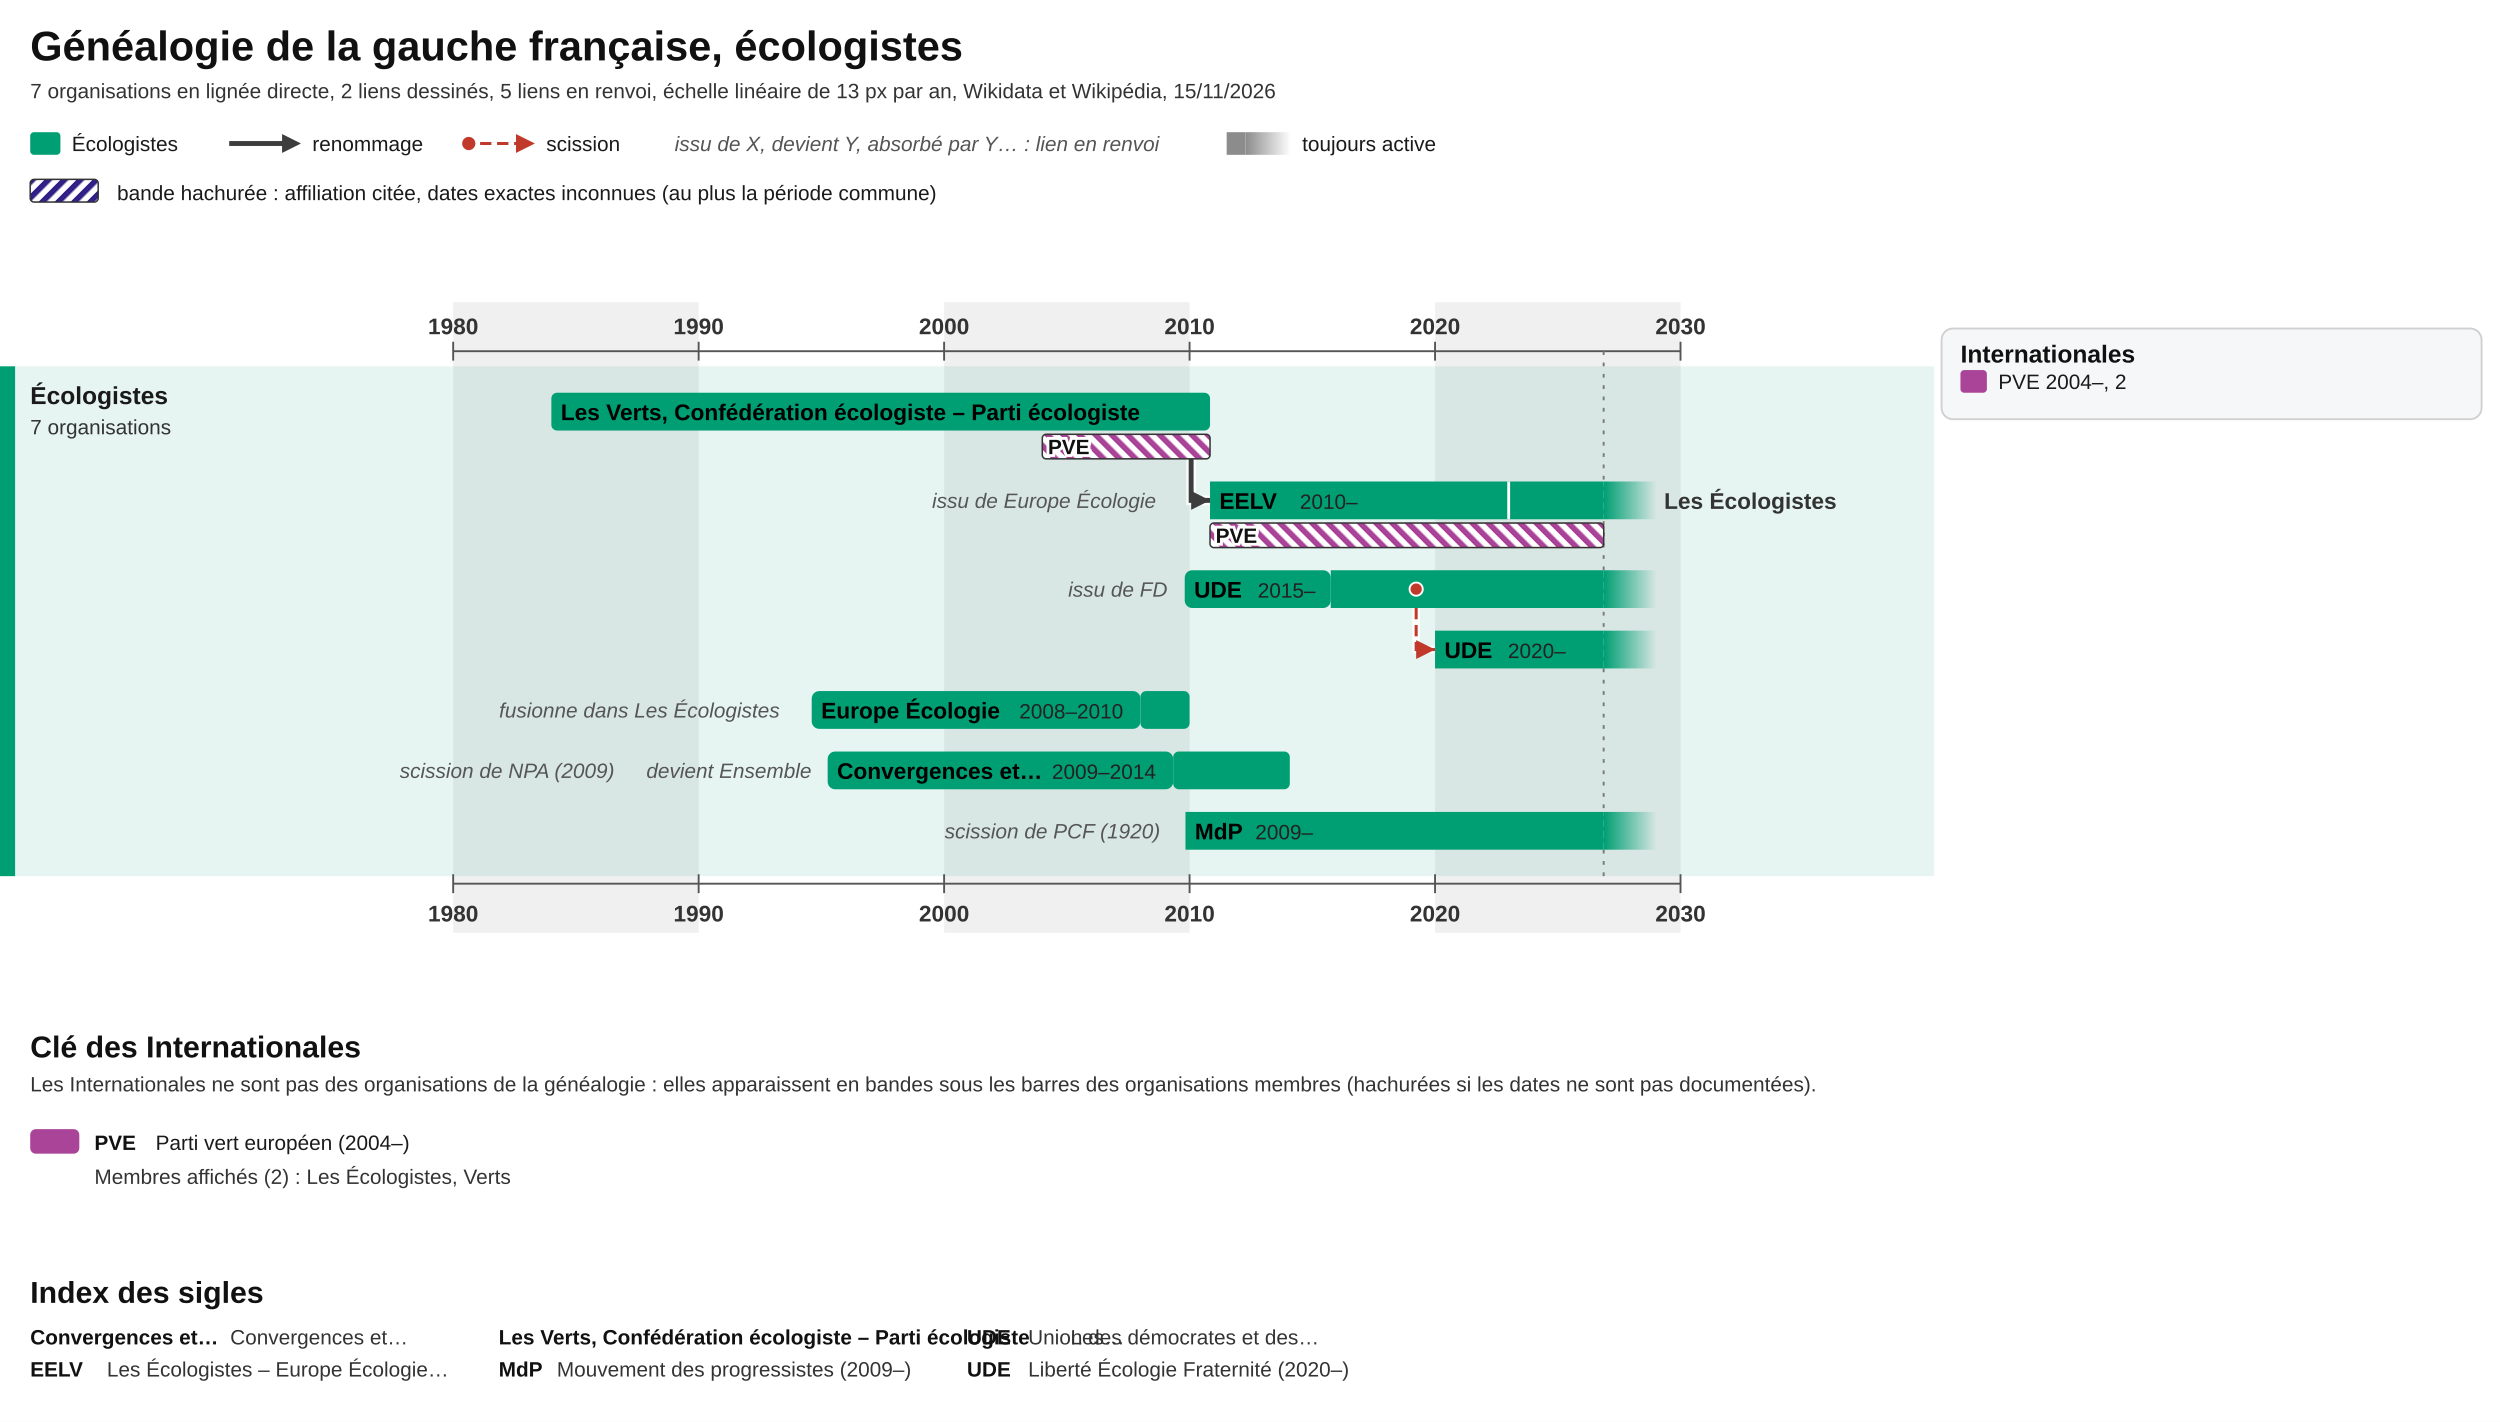
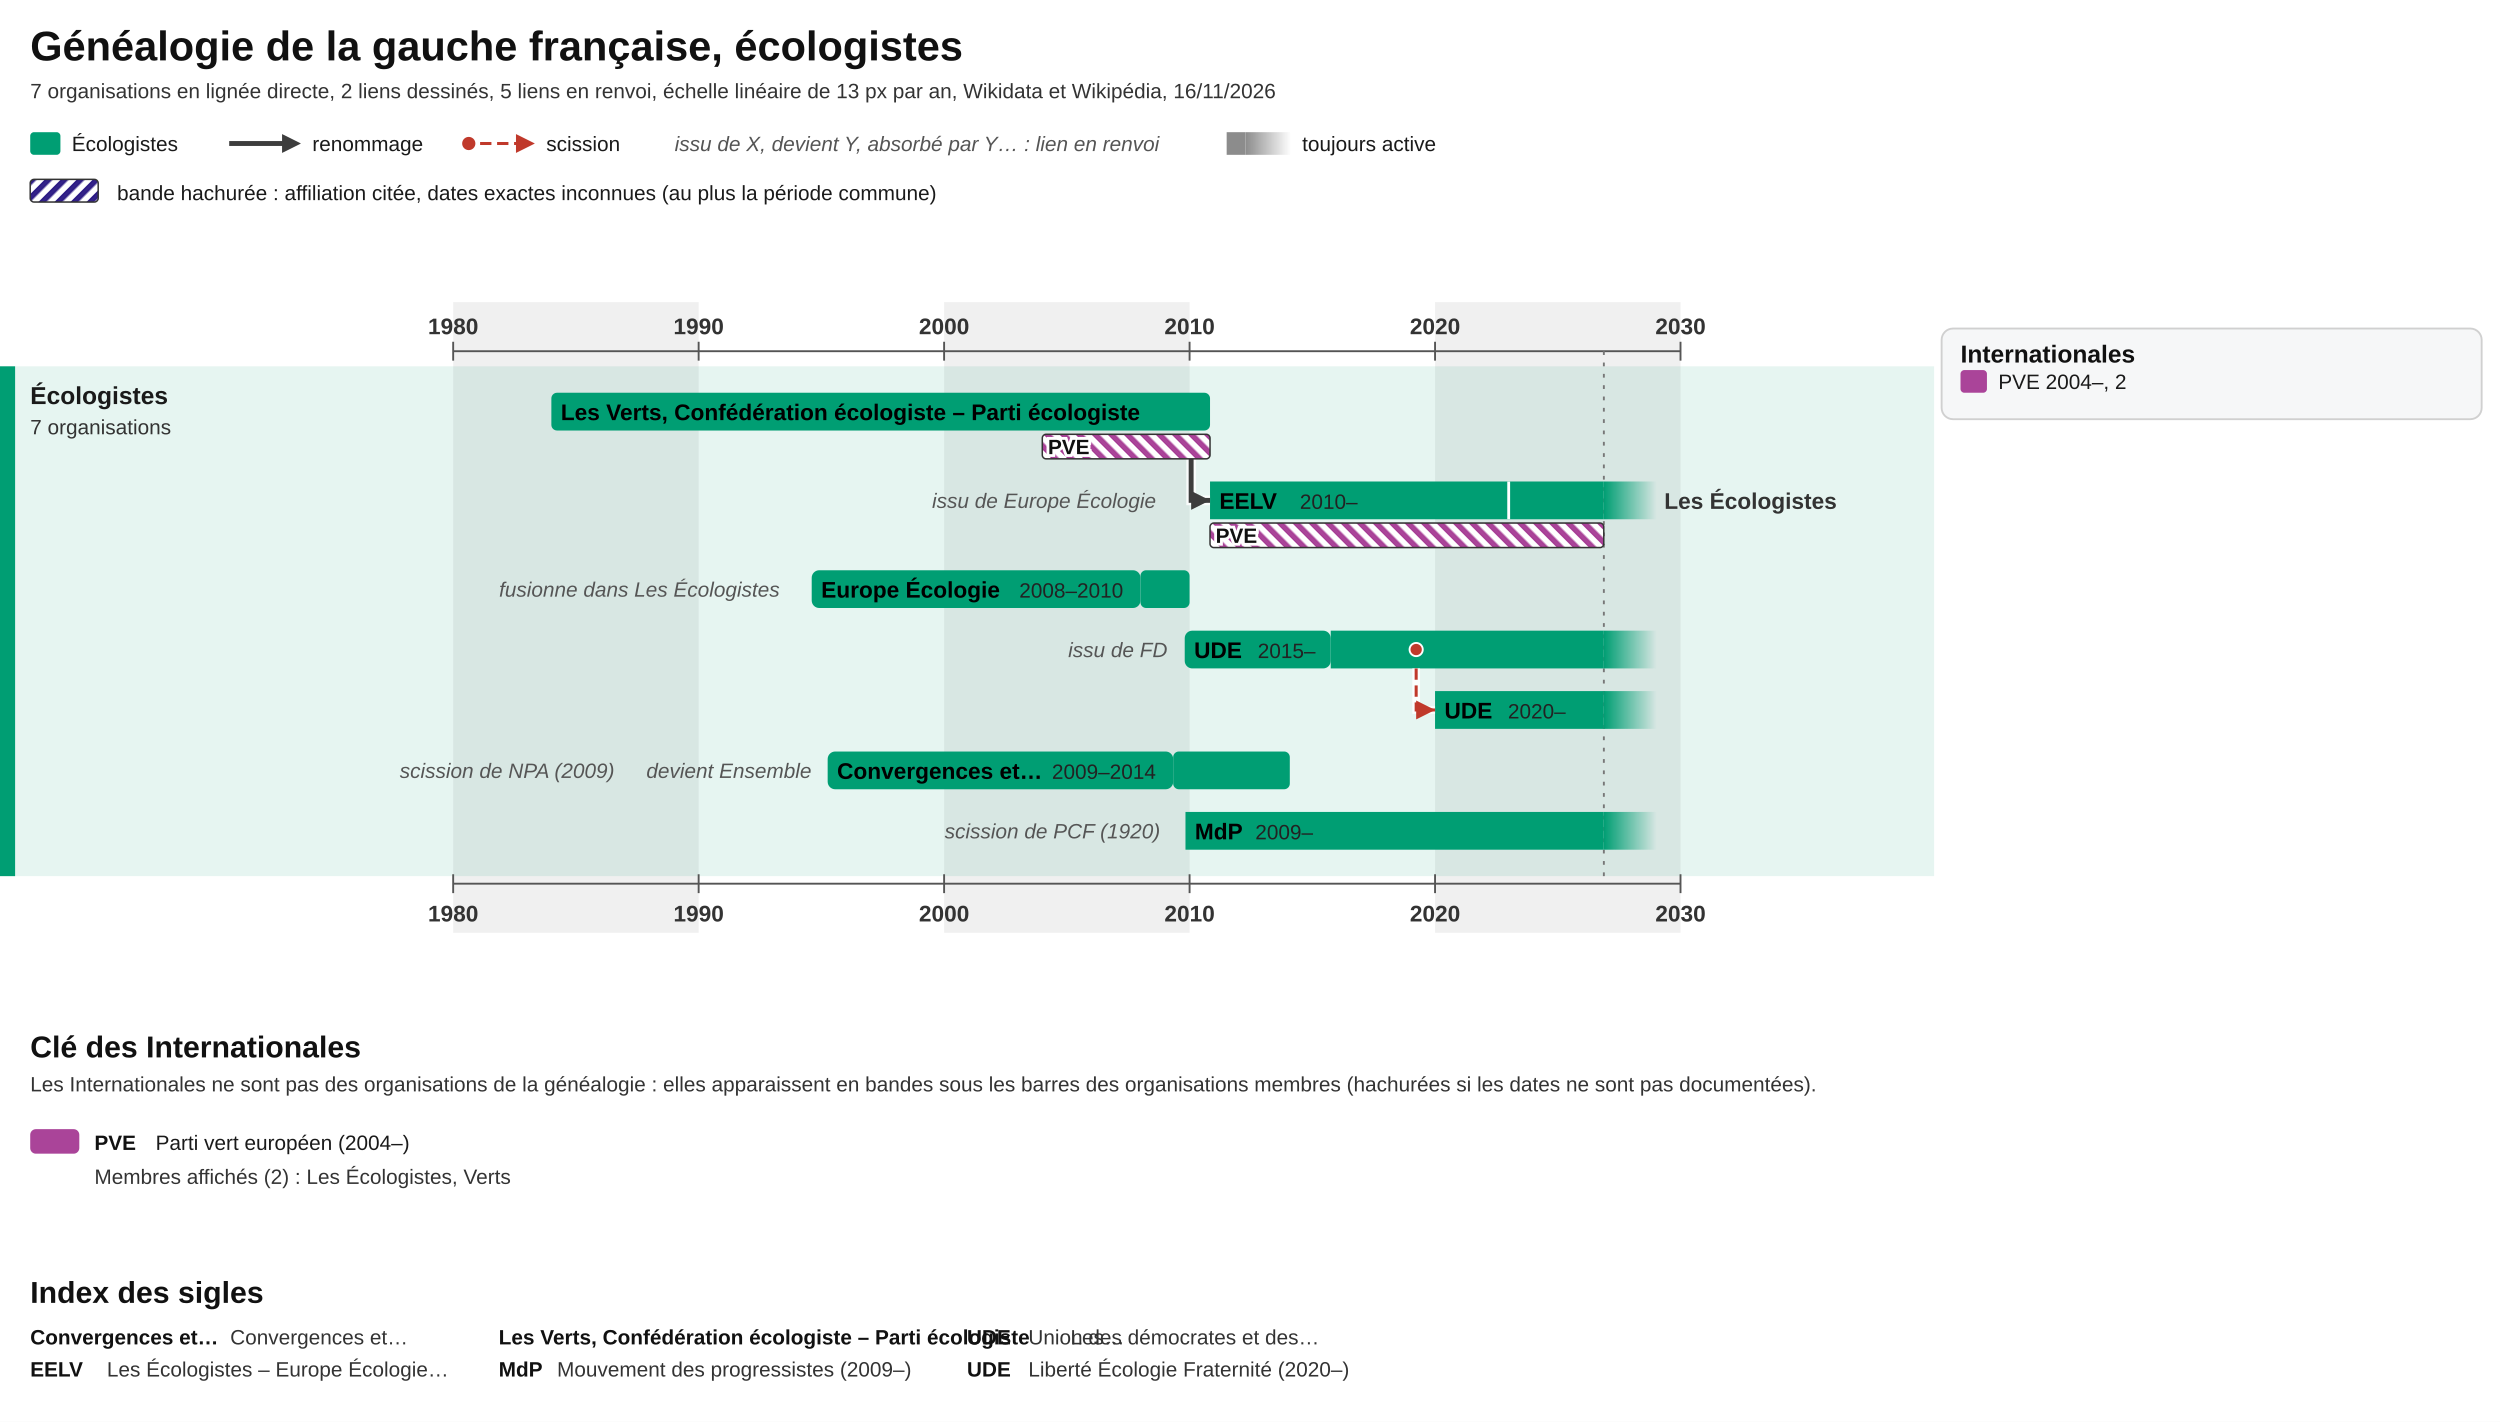
- <svg xmlns="http://www.w3.org/2000/svg" id="arbre" width="1324" height="753" viewBox="0 0 1324 753" data-x0="240" data-t0="1980" data-ppa="13.0" data-aujourdhui="2026.8717" data-min-w="6" data-seuil-annees="40" data-seuil-voies="2" data-seuil-rangs="6" data-cassure="" data-cassure-px="44" data-degrade="28" data-n-barres="7" data-vue-famille="oui" font-family="Arial, Helvetica, sans-serif">
+ <svg xmlns="http://www.w3.org/2000/svg" id="arbre" width="1324" height="753" viewBox="0 0 1324 753" data-x0="240" data-t0="1980" data-ppa="13.0" data-aujourdhui="2026.8744" data-min-w="6" data-seuil-annees="40" data-seuil-voies="2" data-seuil-rangs="6" data-cassure="" data-cassure-px="44" data-degrade="28" data-n-barres="7" data-vue-famille="oui" font-family="Arial, Helvetica, sans-serif">
  <defs>
+     <linearGradient id="g-009E73">
+       <stop offset="0" stop-color="#009E73" />
+       <stop offset="1" stop-color="#009E73" stop-opacity="0" />
+     </linearGradient>
    <linearGradient id="g-8C8C8C">
      <stop offset="0" stop-color="#8C8C8C" />
      <stop offset="1" stop-color="#8C8C8C" stop-opacity="0" />
-     </linearGradient>
-     <linearGradient id="g-009E73">
-       <stop offset="0" stop-color="#009E73" />
-       <stop offset="1" stop-color="#009E73" stop-opacity="0" />
    </linearGradient>
    <pattern id="h-332288" width="6" height="6" patternUnits="userSpaceOnUse" patternTransform="rotate(45)">
      <rect width="6" height="6" fill="#FFFFFF" />
      <rect width="3" height="6" fill="#332288" />
    </pattern>
    <pattern id="h-AA4499-m" width="6" height="6" patternUnits="userSpaceOnUse" patternTransform="rotate(-45)">
      <rect width="6" height="6" fill="#FFFFFF" />
      <rect width="3" height="6" fill="#AA4499" />
    </pattern>
  </defs>
  <rect width="1324" height="753" fill="#FFFFFF" />
  <g class="voie" data-voie="0" data-cle="écologistes">
    <rect class="fond-voie" x="0" y="194.0" width="1024.3" height="270.0" fill="#E6F5F1" />
    <rect class="bord-voie" x="0" y="194.0" width="8" height="270.0" fill="#009E73" />
    <text x="16.0" y="214.0" font-size="13" font-family="Arial, Helvetica, sans-serif" font-weight="bold" fill="#1A1A1A" text-anchor="start" class="voie-t">Écologistes</text>
    <text x="16.0" y="230.0" font-size="11" font-family="Arial, Helvetica, sans-serif" fill="#333333" text-anchor="start" class="voie-t">7 organisations</text>
  </g>
  <rect class="bande-decennie" x="240.0" y="160.0" width="130.0" height="334.0" fill="#000000" fill-opacity="0.06" />
  <rect class="bande-decennie" x="500.0" y="160.0" width="130.0" height="334.0" fill="#000000" fill-opacity="0.06" />
  <rect class="bande-decennie" x="760.0" y="160.0" width="130.0" height="334.0" fill="#000000" fill-opacity="0.06" />
  <g class="axe-haut">
    <line x1="240.0" x2="890.0" y1="186.0" y2="186.0" stroke="#555555" />
    <line x1="240.0" x2="240.0" y1="181.0" y2="191.0" stroke="#555555" />
    <text x="240.0" y="177.0" font-size="12" font-family="Arial, Helvetica, sans-serif" font-weight="bold" fill="#333333" text-anchor="middle" class="axe-t">1980</text>
    <line x1="370.0" x2="370.0" y1="181.0" y2="191.0" stroke="#555555" />
    <text x="370.0" y="177.0" font-size="12" font-family="Arial, Helvetica, sans-serif" font-weight="bold" fill="#333333" text-anchor="middle" class="axe-t">1990</text>
    <line x1="500.0" x2="500.0" y1="181.0" y2="191.0" stroke="#555555" />
    <text x="500.0" y="177.0" font-size="12" font-family="Arial, Helvetica, sans-serif" font-weight="bold" fill="#333333" text-anchor="middle" class="axe-t">2000</text>
    <line x1="630.0" x2="630.0" y1="181.0" y2="191.0" stroke="#555555" />
    <text x="630.0" y="177.0" font-size="12" font-family="Arial, Helvetica, sans-serif" font-weight="bold" fill="#333333" text-anchor="middle" class="axe-t">2010</text>
    <line x1="760.0" x2="760.0" y1="181.0" y2="191.0" stroke="#555555" />
    <text x="760.0" y="177.0" font-size="12" font-family="Arial, Helvetica, sans-serif" font-weight="bold" fill="#333333" text-anchor="middle" class="axe-t">2020</text>
    <line x1="890.0" x2="890.0" y1="181.0" y2="191.0" stroke="#555555" />
    <text x="890.0" y="177.0" font-size="12" font-family="Arial, Helvetica, sans-serif" font-weight="bold" fill="#333333" text-anchor="middle" class="axe-t">2030</text>
  </g>
  <g class="axe-bas">
    <line x1="240.0" x2="890.0" y1="468.0" y2="468.0" stroke="#555555" />
    <line x1="240.0" x2="240.0" y1="463.0" y2="473.0" stroke="#555555" />
    <text x="240.0" y="488.0" font-size="12" font-family="Arial, Helvetica, sans-serif" font-weight="bold" fill="#333333" text-anchor="middle" class="axe-t">1980</text>
    <line x1="370.0" x2="370.0" y1="463.0" y2="473.0" stroke="#555555" />
    <text x="370.0" y="488.0" font-size="12" font-family="Arial, Helvetica, sans-serif" font-weight="bold" fill="#333333" text-anchor="middle" class="axe-t">1990</text>
    <line x1="500.0" x2="500.0" y1="463.0" y2="473.0" stroke="#555555" />
    <text x="500.0" y="488.0" font-size="12" font-family="Arial, Helvetica, sans-serif" font-weight="bold" fill="#333333" text-anchor="middle" class="axe-t">2000</text>
    <line x1="630.0" x2="630.0" y1="463.0" y2="473.0" stroke="#555555" />
    <text x="630.0" y="488.0" font-size="12" font-family="Arial, Helvetica, sans-serif" font-weight="bold" fill="#333333" text-anchor="middle" class="axe-t">2010</text>
    <line x1="760.0" x2="760.0" y1="463.0" y2="473.0" stroke="#555555" />
    <text x="760.0" y="488.0" font-size="12" font-family="Arial, Helvetica, sans-serif" font-weight="bold" fill="#333333" text-anchor="middle" class="axe-t">2020</text>
    <line x1="890.0" x2="890.0" y1="463.0" y2="473.0" stroke="#555555" />
    <text x="890.0" y="488.0" font-size="12" font-family="Arial, Helvetica, sans-serif" font-weight="bold" fill="#333333" text-anchor="middle" class="axe-t">2030</text>
  </g>
-   <line x1="849.3" x2="849.3" y1="186.0" y2="468.0" stroke="#777777" stroke-dasharray="2 4" />
+   <line x1="849.4" x2="849.4" y1="186.0" y2="468.0" stroke="#777777" stroke-dasharray="2 4" />
  <g class="contenu-voie" data-voie="0">
    <g class="org" data-id="Q743390" data-intl="Q950179" data-recherche="verts les verts">
      <rect class="barre" data-id="Q743390" data-debut="1984.0000" data-fin="2010.8333" data-statut="fin_connue" data-majeure="oui" x="292.00" y="208.00" width="348.83" height="20" rx="3" fill="#009E73" />
    </g>
    <g class="org" data-id="Q613786" data-intl="Q950179" data-recherche="les ecologistes les ecologistes – europe ecologie les verts">
-       <rect class="barre" data-id="Q613786" data-debut="2010.8333" data-fin="actif" data-statut="actif_valide" data-majeure="oui" x="640.83" y="255.00" width="208.50" height="20" rx="0" fill="#009E73" />
-       <rect class="fin-ouverte" x="849.33" y="255.00" width="28.00" height="20" fill="url(#g-009E73)" />
+       <rect class="barre" data-id="Q613786" data-debut="2010.8333" data-fin="actif" data-statut="actif_valide" data-majeure="oui" x="640.83" y="255.00" width="208.53" height="20" rx="0" fill="#009E73" />
+       <rect class="fin-ouverte" x="849.37" y="255.00" width="28.00" height="20" fill="url(#g-009E73)" />
+     </g>
+     <g class="org" data-id="Q557045" data-intl="" data-recherche="europe ecologie europe ecologie">
+       <rect class="barre" data-id="Q557045" data-debut="2008.0000" data-fin="2010.0000" data-statut="fin_connue" data-majeure="" x="604.00" y="302.00" width="26.00" height="20" rx="3" fill="#009E73" />
    </g>
    <g class="org" data-id="Q21055512" data-intl="" data-recherche="ude (2015) union des democrates et des ecologistes">
-       <rect class="barre" data-id="Q21055512" data-debut="2015.7500" data-fin="actif" data-statut="actif_valide" data-majeure="oui" x="704.75" y="302.00" width="144.58" height="20" rx="0" fill="#009E73" />
-       <rect class="fin-ouverte" x="849.33" y="302.00" width="28.00" height="20" fill="url(#g-009E73)" />
+       <rect class="barre" data-id="Q21055512" data-debut="2015.7500" data-fin="actif" data-statut="actif_valide" data-majeure="oui" x="704.75" y="334.00" width="144.62" height="20" rx="0" fill="#009E73" />
+       <rect class="fin-ouverte" x="849.37" y="334.00" width="28.00" height="20" fill="url(#g-009E73)" />
    </g>
    <g class="org" data-id="Q86998495" data-intl="" data-recherche="ude (2020) liberte ecologie fraternite">
-       <rect class="barre" data-id="Q86998495" data-debut="2020.0000" data-fin="actif" data-statut="actif_valide" data-majeure="oui" x="760.00" y="334.00" width="89.33" height="20" rx="0" fill="#009E73" />
-       <rect class="fin-ouverte" x="849.33" y="334.00" width="28.00" height="20" fill="url(#g-009E73)" />
-     </g>
-     <g class="org" data-id="Q557045" data-intl="" data-recherche="europe ecologie europe ecologie">
-       <rect class="barre" data-id="Q557045" data-debut="2008.0000" data-fin="2010.0000" data-statut="fin_connue" data-majeure="" x="604.00" y="366.00" width="26.00" height="20" rx="3" fill="#009E73" />
+       <rect class="barre" data-id="Q86998495" data-debut="2020.0000" data-fin="actif" data-statut="actif_valide" data-majeure="oui" x="760.00" y="366.00" width="89.37" height="20" rx="0" fill="#009E73" />
+       <rect class="fin-ouverte" x="849.37" y="366.00" width="28.00" height="20" fill="url(#g-009E73)" />
    </g>
    <g class="org" data-id="Q2996386" data-intl="" data-recherche="convergences et… convergences et alternative">
      <rect class="barre" data-id="Q2996386" data-debut="2009.3333" data-fin="2014.0833" data-statut="fin_connue" data-majeure="" x="621.33" y="398.00" width="61.75" height="20" rx="3" fill="#009E73" />
    </g>
    <g class="org" data-id="Q3326849" data-intl="" data-recherche="mdp mouvement des progressistes">
-       <rect class="barre" data-id="Q3326849" data-debut="2009.8333" data-fin="actif" data-statut="actif_valide" data-majeure="oui" x="627.83" y="430.00" width="221.50" height="20" rx="0" fill="#009E73" />
-       <rect class="fin-ouverte" x="849.33" y="430.00" width="28.00" height="20" fill="url(#g-009E73)" />
+       <rect class="barre" data-id="Q3326849" data-debut="2009.8333" data-fin="actif" data-statut="actif_valide" data-majeure="oui" x="627.83" y="430.00" width="221.53" height="20" rx="0" fill="#009E73" />
+       <rect class="fin-ouverte" x="849.37" y="430.00" width="28.00" height="20" fill="url(#g-009E73)" />
    </g>
  </g>
  <g class="liens">
    <g class="lien" data-a="Q743390" data-b="Q613786" data-rel="renommage" data-annees="0.77" data-voies="0" data-rangs="1" data-majeur="" data-va="0" data-vb="0">
      <path class="halo geo" d="M630.83 243.00 L630.83 265.00 L640.83 265.00" data-geo="[[630.83, 243.0, 0], [630.83, 265.0, 0], [640.83, 265.0, 0]]" fill="none" stroke="#FFFFFF" stroke-width="5.1" stroke-opacity="0.85" />
      <path class="trait geo" d="M630.83 243.00 L630.83 265.00 L640.83 265.00" data-geo="[[630.83, 243.0, 0], [630.83, 265.0, 0], [640.83, 265.0, 0]]" fill="none" stroke="#3D3D3D" stroke-width="2.6" />
      <polygon class="fleche geo" data-geo="[[640.83, 265.0, 0], [630.83, 260.0, 0], [630.83, 270.0, 0]]" points="640.83,265.00 630.83,260.00 630.83,270.00" fill="#3D3D3D" />
    </g>
    <g class="lien" data-a="Q21055512" data-b="Q86998495" data-rel="scission" data-annees="0.77" data-voies="0" data-rangs="1" data-majeur="" data-va="0" data-vb="0">
-       <path class="halo geo" d="M750.00 322.00 L750.00 344.00 L760.00 344.00" data-geo="[[750.0, 322.0, 0], [750.0, 344.0, 0], [760.0, 344.0, 0]]" fill="none" stroke="#FFFFFF" stroke-width="4.1" stroke-opacity="0.85" />
-       <path class="trait geo" d="M750.00 322.00 L750.00 344.00 L760.00 344.00" data-geo="[[750.0, 322.0, 0], [750.0, 344.0, 0], [760.0, 344.0, 0]]" fill="none" stroke="#C0392B" stroke-width="1.6" stroke-dasharray="6 3" />
-       <polygon class="fleche geo" data-geo="[[760.0, 344.0, 0], [750.0, 339.0, 0], [750.0, 349.0, 0]]" points="760.00,344.00 750.00,339.00 750.00,349.00" fill="#C0392B" />
-       <circle class="marque-scission geo-c" cx="750.00" cy="312.00" r="3.5" fill="#C0392B" stroke="#FFFFFF" stroke-width="1" data-voie="0" />
+       <path class="halo geo" d="M750.00 354.00 L750.00 376.00 L760.00 376.00" data-geo="[[750.0, 354.0, 0], [750.0, 376.0, 0], [760.0, 376.0, 0]]" fill="none" stroke="#FFFFFF" stroke-width="4.1" stroke-opacity="0.85" />
+       <path class="trait geo" d="M750.00 354.00 L750.00 376.00 L760.00 376.00" data-geo="[[750.0, 354.0, 0], [750.0, 376.0, 0], [760.0, 376.0, 0]]" fill="none" stroke="#C0392B" stroke-width="1.6" stroke-dasharray="6 3" />
+       <polygon class="fleche geo" data-geo="[[760.0, 376.0, 0], [750.0, 371.0, 0], [750.0, 381.0, 0]]" points="760.00,376.00 750.00,371.00 750.00,381.00" fill="#C0392B" />
+       <circle class="marque-scission geo-c" cx="750.00" cy="344.00" r="3.5" fill="#C0392B" stroke="#FFFFFF" stroke-width="1" data-voie="0" />
    </g>
  </g>
  <g class="contenu-voie" data-voie="0">
    <g class="org org-haut" data-id="Q743390" data-intl="Q950179" data-recherche="verts les verts">
      <g class="bande" data-intl="Q950179" data-parti="Q743390" data-certitude="a_documenter">
        <rect class="bande-r" x="552.00" y="230.00" width="88.83" height="13" rx="2" fill="url(#h-AA4499-m)" stroke="#333333" stroke-width="0.8" data-bbox="552.00,230.00,88.83,13" />
        <text x="555.0" y="240.5" font-size="11" font-family="Arial, Helvetica, sans-serif" font-weight="bold" fill="#111111" text-anchor="start" class="bande-t" data-bbox="555.00,231.00,26.42,12" stroke="#FFFFFF" stroke-width="3" paint-order="stroke">PVE</text>
      </g>
      <rect class="tag" data-id="Q743390" data-dedans="oui" x="292.00" y="208.00" width="348.83" height="20" fill="none" data-bbox="292.00,208.00,348.83,20" />
      <text x="297.0" y="222.5" font-size="12" font-family="Arial, Helvetica, sans-serif" font-weight="bold" fill="#000000" text-anchor="start" class="tag-t" data-org="Q743390" data-bbox="297.00,211.50,323.60,13">Les Verts, Confédération écologiste – Parti écologiste</text>
    </g>
    <g class="org org-haut" data-id="Q613786" data-intl="Q950179" data-recherche="les ecologistes les ecologistes – europe ecologie les verts">
      <g class="bande" data-intl="Q950179" data-parti="Q613786" data-certitude="a_documenter">
-         <rect class="bande-r" x="640.83" y="277.00" width="208.50" height="13" rx="2" fill="url(#h-AA4499-m)" stroke="#333333" stroke-width="0.8" data-bbox="640.83,277.00,208.50,13" />
+         <rect class="bande-r" x="640.83" y="277.00" width="208.53" height="13" rx="2" fill="url(#h-AA4499-m)" stroke="#333333" stroke-width="0.8" data-bbox="640.83,277.00,208.53,13" />
        <text x="643.8" y="287.5" font-size="11" font-family="Arial, Helvetica, sans-serif" font-weight="bold" fill="#111111" text-anchor="start" class="bande-t" data-bbox="643.83,278.00,26.42,12" stroke="#FFFFFF" stroke-width="3" paint-order="stroke">PVE</text>
      </g>
-       <rect class="tag" data-id="Q613786" data-dedans="oui" x="640.83" y="255.00" width="208.50" height="20" fill="none" data-bbox="640.83,255.00,208.50,20" />
+       <rect class="tag" data-id="Q613786" data-dedans="oui" x="640.83" y="255.00" width="208.53" height="20" fill="none" data-bbox="640.83,255.00,208.53,20" />
      <text x="645.8" y="269.5" font-size="12" font-family="Arial, Helvetica, sans-serif" font-weight="bold" fill="#000000" text-anchor="start" class="tag-t" data-org="Q613786" data-bbox="645.83,258.50,37.52,13">EELV</text>
      <text x="688.4" y="269.5" font-size="11" font-family="Arial, Helvetica, sans-serif" fill="#222222" text-anchor="start" class="tag-t" data-org="Q613786" data-bbox="688.35,259.50,33.68,12">2010–</text>
      <line class="nom-trait" x1="799.00" x2="799.00" y1="255.00" y2="275.00" stroke="#FFFFFF" stroke-width="1.5" />
-       <text x="881.3" y="269.5" font-size="12" font-family="Arial, Helvetica, sans-serif" font-weight="bold" fill="#333333" text-anchor="start" class="nom-t" data-org="Q613786" data-apres="oui" data-bbox="881.33,258.50,99.92,13">Les Écologistes</text>
+       <text x="881.4" y="269.5" font-size="12" font-family="Arial, Helvetica, sans-serif" font-weight="bold" fill="#333333" text-anchor="start" class="nom-t" data-org="Q613786" data-apres="oui" data-bbox="881.37,258.50,99.92,13">Les Écologistes</text>
      <text x="493.6" y="269.0" font-size="11" font-family="Arial, Helvetica, sans-serif" font-style="italic" fill="#555555" class="renvoi" data-org="Q613786" data-a="Q557045" data-b="Q613786" data-bbox="493.55,258.00,128.28,13">issu de Europe Écologie</text>
    </g>
+     <g class="org org-haut" data-id="Q557045" data-intl="" data-recherche="europe ecologie europe ecologie">
+       <rect class="tag-fond" x="429.88" y="302.00" width="174.12" height="20" rx="4" fill="#009E73" />
+       <rect class="tag" data-id="Q557045" data-dedans="" x="429.88" y="302.00" width="174.12" height="20" fill="none" data-bbox="429.88,302.00,174.12,20" />
+       <text x="434.9" y="316.5" font-size="12" font-family="Arial, Helvetica, sans-serif" font-weight="bold" fill="#000000" text-anchor="start" class="tag-t" data-org="Q557045" data-bbox="434.88,305.50,99.92,13">Europe Écologie</text>
+       <text x="539.8" y="316.5" font-size="11" font-family="Arial, Helvetica, sans-serif" fill="#222222" text-anchor="start" class="tag-t" data-org="Q557045" data-bbox="539.80,306.50,59.20,12">2008–2010</text>
+       <text x="264.3" y="316.0" font-size="11" font-family="Arial, Helvetica, sans-serif" font-style="italic" fill="#555555" class="renvoi" data-org="Q557045" data-a="Q557045" data-b="Q613786" data-bbox="264.28,305.00,162.60,13">fusionne dans Les Écologistes</text>
+     </g>
    <g class="org org-haut" data-id="Q21055512" data-intl="" data-recherche="ude (2015) union des democrates et des ecologistes">
-       <rect class="tag-fond" x="627.43" y="302.00" width="77.32" height="20" rx="4" fill="#009E73" />
-       <rect class="tag" data-id="Q21055512" data-dedans="" x="627.43" y="302.00" width="77.32" height="20" fill="none" data-bbox="627.43,302.00,77.32,20" />
-       <text x="632.4" y="316.5" font-size="12" font-family="Arial, Helvetica, sans-serif" font-weight="bold" fill="#000000" text-anchor="start" class="tag-t" data-org="Q21055512" data-bbox="632.43,305.50,28.64,13">UDE</text>
-       <text x="666.1" y="316.5" font-size="11" font-family="Arial, Helvetica, sans-serif" fill="#222222" text-anchor="start" class="tag-t" data-org="Q21055512" data-bbox="666.07,306.50,33.68,12">2015–</text>
-       <text x="565.7" y="316.0" font-size="11" font-family="Arial, Helvetica, sans-serif" font-style="italic" fill="#555555" class="renvoi" data-org="Q21055512" data-a="Q18744486" data-b="Q21055512" data-bbox="565.67,305.00,58.76,13">issu de FD</text>
+       <rect class="tag-fond" x="627.43" y="334.00" width="77.32" height="20" rx="4" fill="#009E73" />
+       <rect class="tag" data-id="Q21055512" data-dedans="" x="627.43" y="334.00" width="77.32" height="20" fill="none" data-bbox="627.43,334.00,77.32,20" />
+       <text x="632.4" y="348.5" font-size="12" font-family="Arial, Helvetica, sans-serif" font-weight="bold" fill="#000000" text-anchor="start" class="tag-t" data-org="Q21055512" data-bbox="632.43,337.50,28.64,13">UDE</text>
+       <text x="666.1" y="348.5" font-size="11" font-family="Arial, Helvetica, sans-serif" fill="#222222" text-anchor="start" class="tag-t" data-org="Q21055512" data-bbox="666.07,338.50,33.68,12">2015–</text>
+       <text x="565.7" y="348.0" font-size="11" font-family="Arial, Helvetica, sans-serif" font-style="italic" fill="#555555" class="renvoi" data-org="Q21055512" data-a="Q18744486" data-b="Q21055512" data-bbox="565.67,337.00,58.76,13">issu de FD</text>
    </g>
    <g class="org org-haut" data-id="Q86998495" data-intl="" data-recherche="ude (2020) liberte ecologie fraternite">
-       <rect class="tag" data-id="Q86998495" data-dedans="oui" x="760.00" y="334.00" width="89.33" height="20" fill="none" data-bbox="760.00,334.00,89.33,20" />
-       <text x="765.0" y="348.5" font-size="12" font-family="Arial, Helvetica, sans-serif" font-weight="bold" fill="#000000" text-anchor="start" class="tag-t" data-org="Q86998495" data-bbox="765.00,337.50,28.64,13">UDE</text>
-       <text x="798.6" y="348.5" font-size="11" font-family="Arial, Helvetica, sans-serif" fill="#222222" text-anchor="start" class="tag-t" data-org="Q86998495" data-bbox="798.64,338.50,33.68,12">2020–</text>
-     </g>
-     <g class="org org-haut" data-id="Q557045" data-intl="" data-recherche="europe ecologie europe ecologie">
-       <rect class="tag-fond" x="429.88" y="366.00" width="174.12" height="20" rx="4" fill="#009E73" />
-       <rect class="tag" data-id="Q557045" data-dedans="" x="429.88" y="366.00" width="174.12" height="20" fill="none" data-bbox="429.88,366.00,174.12,20" />
-       <text x="434.9" y="380.5" font-size="12" font-family="Arial, Helvetica, sans-serif" font-weight="bold" fill="#000000" text-anchor="start" class="tag-t" data-org="Q557045" data-bbox="434.88,369.50,99.92,13">Europe Écologie</text>
-       <text x="539.8" y="380.5" font-size="11" font-family="Arial, Helvetica, sans-serif" fill="#222222" text-anchor="start" class="tag-t" data-org="Q557045" data-bbox="539.80,370.50,59.20,12">2008–2010</text>
-       <text x="264.3" y="380.0" font-size="11" font-family="Arial, Helvetica, sans-serif" font-style="italic" fill="#555555" class="renvoi" data-org="Q557045" data-a="Q557045" data-b="Q613786" data-bbox="264.28,369.00,162.60,13">fusionne dans Les Écologistes</text>
+       <rect class="tag" data-id="Q86998495" data-dedans="oui" x="760.00" y="366.00" width="89.37" height="20" fill="none" data-bbox="760.00,366.00,89.37,20" />
+       <text x="765.0" y="380.5" font-size="12" font-family="Arial, Helvetica, sans-serif" font-weight="bold" fill="#000000" text-anchor="start" class="tag-t" data-org="Q86998495" data-bbox="765.00,369.50,28.64,13">UDE</text>
+       <text x="798.6" y="380.5" font-size="11" font-family="Arial, Helvetica, sans-serif" fill="#222222" text-anchor="start" class="tag-t" data-org="Q86998495" data-bbox="798.64,370.50,33.68,12">2020–</text>
    </g>
    <g class="org org-haut" data-id="Q2996386" data-intl="" data-recherche="convergences et… convergences et alternative">
      <rect class="tag-fond" x="438.33" y="398.00" width="183.00" height="20" rx="4" fill="#009E73" />
      <rect class="tag" data-id="Q2996386" data-dedans="" x="438.33" y="398.00" width="183.00" height="20" fill="none" data-bbox="438.33,398.00,183.00,20" />
      <text x="443.3" y="412.5" font-size="12" font-family="Arial, Helvetica, sans-serif" font-weight="bold" fill="#000000" text-anchor="start" class="tag-t" data-org="Q2996386" data-bbox="443.33,401.50,108.80,13">Convergences et…</text>
      <text x="557.1" y="412.5" font-size="11" font-family="Arial, Helvetica, sans-serif" fill="#222222" text-anchor="start" class="tag-t" data-org="Q2996386" data-bbox="557.13,402.50,59.20,12">2009–2014</text>
      <text x="211.7" y="412.0" font-size="11" font-family="Arial, Helvetica, sans-serif" font-style="italic" fill="#555555" class="renvoi" data-org="Q2996386" data-a="Q1045425" data-b="Q2996386" data-bbox="211.71,401.00,124.54,13">scission de NPA (2009)</text>
      <text x="342.3" y="412.0" font-size="11" font-family="Arial, Helvetica, sans-serif" font-style="italic" fill="#555555" class="renvoi" data-org="Q2996386" data-a="Q2996386" data-b="Q15985232" data-bbox="342.25,401.00,93.08,13">devient Ensemble</text>
    </g>
    <g class="org org-haut" data-id="Q3326849" data-intl="" data-recherche="mdp mouvement des progressistes">
-       <rect class="tag" data-id="Q3326849" data-dedans="oui" x="627.83" y="430.00" width="221.50" height="20" fill="none" data-bbox="627.83,430.00,221.50,20" />
+       <rect class="tag" data-id="Q3326849" data-dedans="oui" x="627.83" y="430.00" width="221.53" height="20" fill="none" data-bbox="627.83,430.00,221.53,20" />
      <text x="632.8" y="444.5" font-size="12" font-family="Arial, Helvetica, sans-serif" font-weight="bold" fill="#000000" text-anchor="start" class="tag-t" data-org="Q3326849" data-bbox="632.83,433.50,26.96,13">MdP</text>
      <text x="664.8" y="444.5" font-size="11" font-family="Arial, Helvetica, sans-serif" fill="#222222" text-anchor="start" class="tag-t" data-org="Q3326849" data-bbox="664.79,434.50,33.68,12">2009–</text>
      <text x="500.3" y="444.0" font-size="11" font-family="Arial, Helvetica, sans-serif" font-style="italic" fill="#555555" class="renvoi" data-org="Q3326849" data-a="Q192821" data-b="Q3326849" data-bbox="500.29,433.00,124.54,13">scission de PCF (1920)</text>
    </g>
  </g>
  <g class="cle-compacte">
-     <rect x="1028.252" y="174" width="286" height="48" rx="6" fill="#F6F7F8" stroke="#D0D0D0" />
+     <rect x="1028.288" y="174" width="286" height="48" rx="6" fill="#F6F7F8" stroke="#D0D0D0" />
    <text x="1038.3" y="192.0" font-size="13" font-family="Arial, Helvetica, sans-serif" font-weight="bold" fill="#111111" text-anchor="start" class="cle-t">Internationales</text>
-     <rect x="1038.252" y="196" width="14" height="12" rx="2" fill="#AA4499" />
+     <rect x="1038.288" y="196" width="14" height="12" rx="2" fill="#AA4499" />
    <text x="1058.3" y="206.0" font-size="11" font-family="Arial, Helvetica, sans-serif" fill="#1A1A1A" text-anchor="start" class="cle-t">PVE  2004–, 2</text>
  </g>
  <g class="legende">
    <text x="16.0" y="32.0" font-size="22" font-family="Arial, Helvetica, sans-serif" font-weight="bold" fill="#111111" text-anchor="start" class="legende-t">Généalogie de la gauche française, écologistes</text>
-     <text x="16.0" y="52.0" font-size="11" font-family="Arial, Helvetica, sans-serif" fill="#333333" text-anchor="start" class="legende-t">7 organisations en lignée directe, 2 liens dessinés, 5 liens en renvoi, échelle linéaire de 13 px par an, Wikidata et Wikipédia, 15/11/2026</text>
+     <text x="16.0" y="52.0" font-size="11" font-family="Arial, Helvetica, sans-serif" fill="#333333" text-anchor="start" class="legende-t">7 organisations en lignée directe, 2 liens dessinés, 5 liens en renvoi, échelle linéaire de 13 px par an, Wikidata et Wikipédia, 16/11/2026</text>
    <rect x="16" y="70" width="16" height="12" rx="2" fill="#009E73" />
    <text x="38.0" y="80.0" font-size="11" font-family="Arial, Helvetica, sans-serif" fill="#1A1A1A" text-anchor="start" class="legende-t">Écologistes</text>
    <path d="M121.38 76 H151.38" stroke="#3D3D3D" stroke-width="2.6" fill="none" />
    <polygon points="159.38,76 149.38,71 149.38,81" fill="#3D3D3D" />
    <text x="165.4" y="80.0" font-size="11" font-family="Arial, Helvetica, sans-serif" fill="#1A1A1A" text-anchor="start" class="legende-t">renommage</text>
    <path d="M245.26 76 H275.26" stroke="#C0392B" stroke-width="1.6" stroke-dasharray="6 3" fill="none" />
    <polygon points="283.26,76 273.26,71 273.26,81" fill="#C0392B" />
    <circle cx="248.26" cy="76" r="3.5" fill="#C0392B" />
    <text x="289.3" y="80.0" font-size="11" font-family="Arial, Helvetica, sans-serif" fill="#1A1A1A" text-anchor="start" class="legende-t">scission</text>
    <text x="357.3" y="80.0" font-size="11" font-family="Arial, Helvetica, sans-serif" font-style="italic" fill="#555555" text-anchor="start" class="legende-t">issu de X, devient Y, absorbé par Y… : lien en renvoi</text>
    <rect x="649.64" y="70" width="10" height="12" fill="#8C8C8C" />
    <rect x="659.64" y="70" width="24" height="12" fill="url(#g-8C8C8C)" />
    <text x="689.6" y="80.0" font-size="11" font-family="Arial, Helvetica, sans-serif" fill="#1A1A1A" text-anchor="start" class="legende-t">toujours active</text>
    <rect x="16" y="95" width="36" height="12" rx="2" fill="url(#h-332288)" stroke="#333333" stroke-width="0.8" />
    <text x="62.0" y="106.0" font-size="11" font-family="Arial, Helvetica, sans-serif" fill="#1A1A1A" text-anchor="start" class="legende-t">bande hachurée : affiliation citée, dates exactes inconnues (au plus la période commune)</text>
  </g>
  <g class="cle-internationales" transform="translate(0,530)">
    <text x="16.0" y="30.0" font-size="16" font-family="Arial, Helvetica, sans-serif" font-weight="bold" fill="#111111" text-anchor="start" class="cle-t">Clé des Internationales</text>
    <text x="16.0" y="48.0" font-size="11" font-family="Arial, Helvetica, sans-serif" fill="#333333" text-anchor="start" class="cle-t">Les Internationales ne sont pas des organisations de la généalogie : elles apparaissent en bandes sous les barres des organisations membres (hachurées si les dates ne sont pas documentées).</text>
    <g class="entree-cle" data-intl="Q950179">
      <rect x="16" y="68" width="26" height="13" rx="3" fill="#AA4499" />
      <text x="50.0" y="79.0" font-size="11" font-family="Arial, Helvetica, sans-serif" font-weight="bold" fill="#111111" text-anchor="start" class="cle-t">PVE</text>
      <text x="82.4" y="79.0" font-size="11" font-family="Arial, Helvetica, sans-serif" fill="#1A1A1A" text-anchor="start" class="cle-t">Parti vert européen (2004–)</text>
      <text x="50.0" y="97.0" font-size="11" font-family="Arial, Helvetica, sans-serif" fill="#333333" text-anchor="start" class="cle-t">Membres affichés (2) : Les Écologistes, Verts</text>
    </g>
  </g>
  <g class="index-sigles" transform="translate(0,660)">
    <text x="16.0" y="30.0" font-size="16" font-family="Arial, Helvetica, sans-serif" font-weight="bold" fill="#111111" text-anchor="start" class="cle-t">Index des sigles</text>
    <text x="16.0" y="52.0" font-size="11" font-family="Arial, Helvetica, sans-serif" font-weight="bold" fill="#111111" text-anchor="start" class="cle-t">Convergences et…</text>
    <text x="121.9" y="52.0" font-size="11" font-family="Arial, Helvetica, sans-serif" fill="#333333" text-anchor="start" class="cle-t">Convergences et…</text>
    <text x="16.0" y="69.0" font-size="11" font-family="Arial, Helvetica, sans-serif" font-weight="bold" fill="#111111" text-anchor="start" class="cle-t">EELV</text>
    <text x="56.6" y="69.0" font-size="11" font-family="Arial, Helvetica, sans-serif" fill="#333333" text-anchor="start" class="cle-t">Les Écologistes – Europe Écologie…</text>
    <text x="264.1" y="52.0" font-size="11" font-family="Arial, Helvetica, sans-serif" font-weight="bold" fill="#111111" text-anchor="start" class="cle-t">Les Verts, Confédération écologiste – Parti écologiste</text>
    <text x="566.9" y="52.0" font-size="11" font-family="Arial, Helvetica, sans-serif" fill="#333333" text-anchor="start" class="cle-t">Les…</text>
    <text x="264.1" y="69.0" font-size="11" font-family="Arial, Helvetica, sans-serif" font-weight="bold" fill="#111111" text-anchor="start" class="cle-t">MdP</text>
-     <text x="294.9" y="69.0" font-size="11" font-family="Arial, Helvetica, sans-serif" fill="#333333" text-anchor="start" class="cle-t">Mouvement des progressistes (2009–)</text>
+     <text x="295.0" y="69.0" font-size="11" font-family="Arial, Helvetica, sans-serif" fill="#333333" text-anchor="start" class="cle-t">Mouvement des progressistes (2009–)</text>
    <text x="512.1" y="52.0" font-size="11" font-family="Arial, Helvetica, sans-serif" font-weight="bold" fill="#111111" text-anchor="start" class="cle-t">UDE</text>
-     <text x="544.5" y="52.0" font-size="11" font-family="Arial, Helvetica, sans-serif" fill="#333333" text-anchor="start" class="cle-t">Union des démocrates et des…</text>
+     <text x="544.6" y="52.0" font-size="11" font-family="Arial, Helvetica, sans-serif" fill="#333333" text-anchor="start" class="cle-t">Union des démocrates et des…</text>
    <text x="512.1" y="69.0" font-size="11" font-family="Arial, Helvetica, sans-serif" font-weight="bold" fill="#111111" text-anchor="start" class="cle-t">UDE</text>
-     <text x="544.5" y="69.0" font-size="11" font-family="Arial, Helvetica, sans-serif" fill="#333333" text-anchor="start" class="cle-t">Liberté Écologie Fraternité (2020–)</text>
+     <text x="544.6" y="69.0" font-size="11" font-family="Arial, Helvetica, sans-serif" fill="#333333" text-anchor="start" class="cle-t">Liberté Écologie Fraternité (2020–)</text>
  </g>
</svg>
